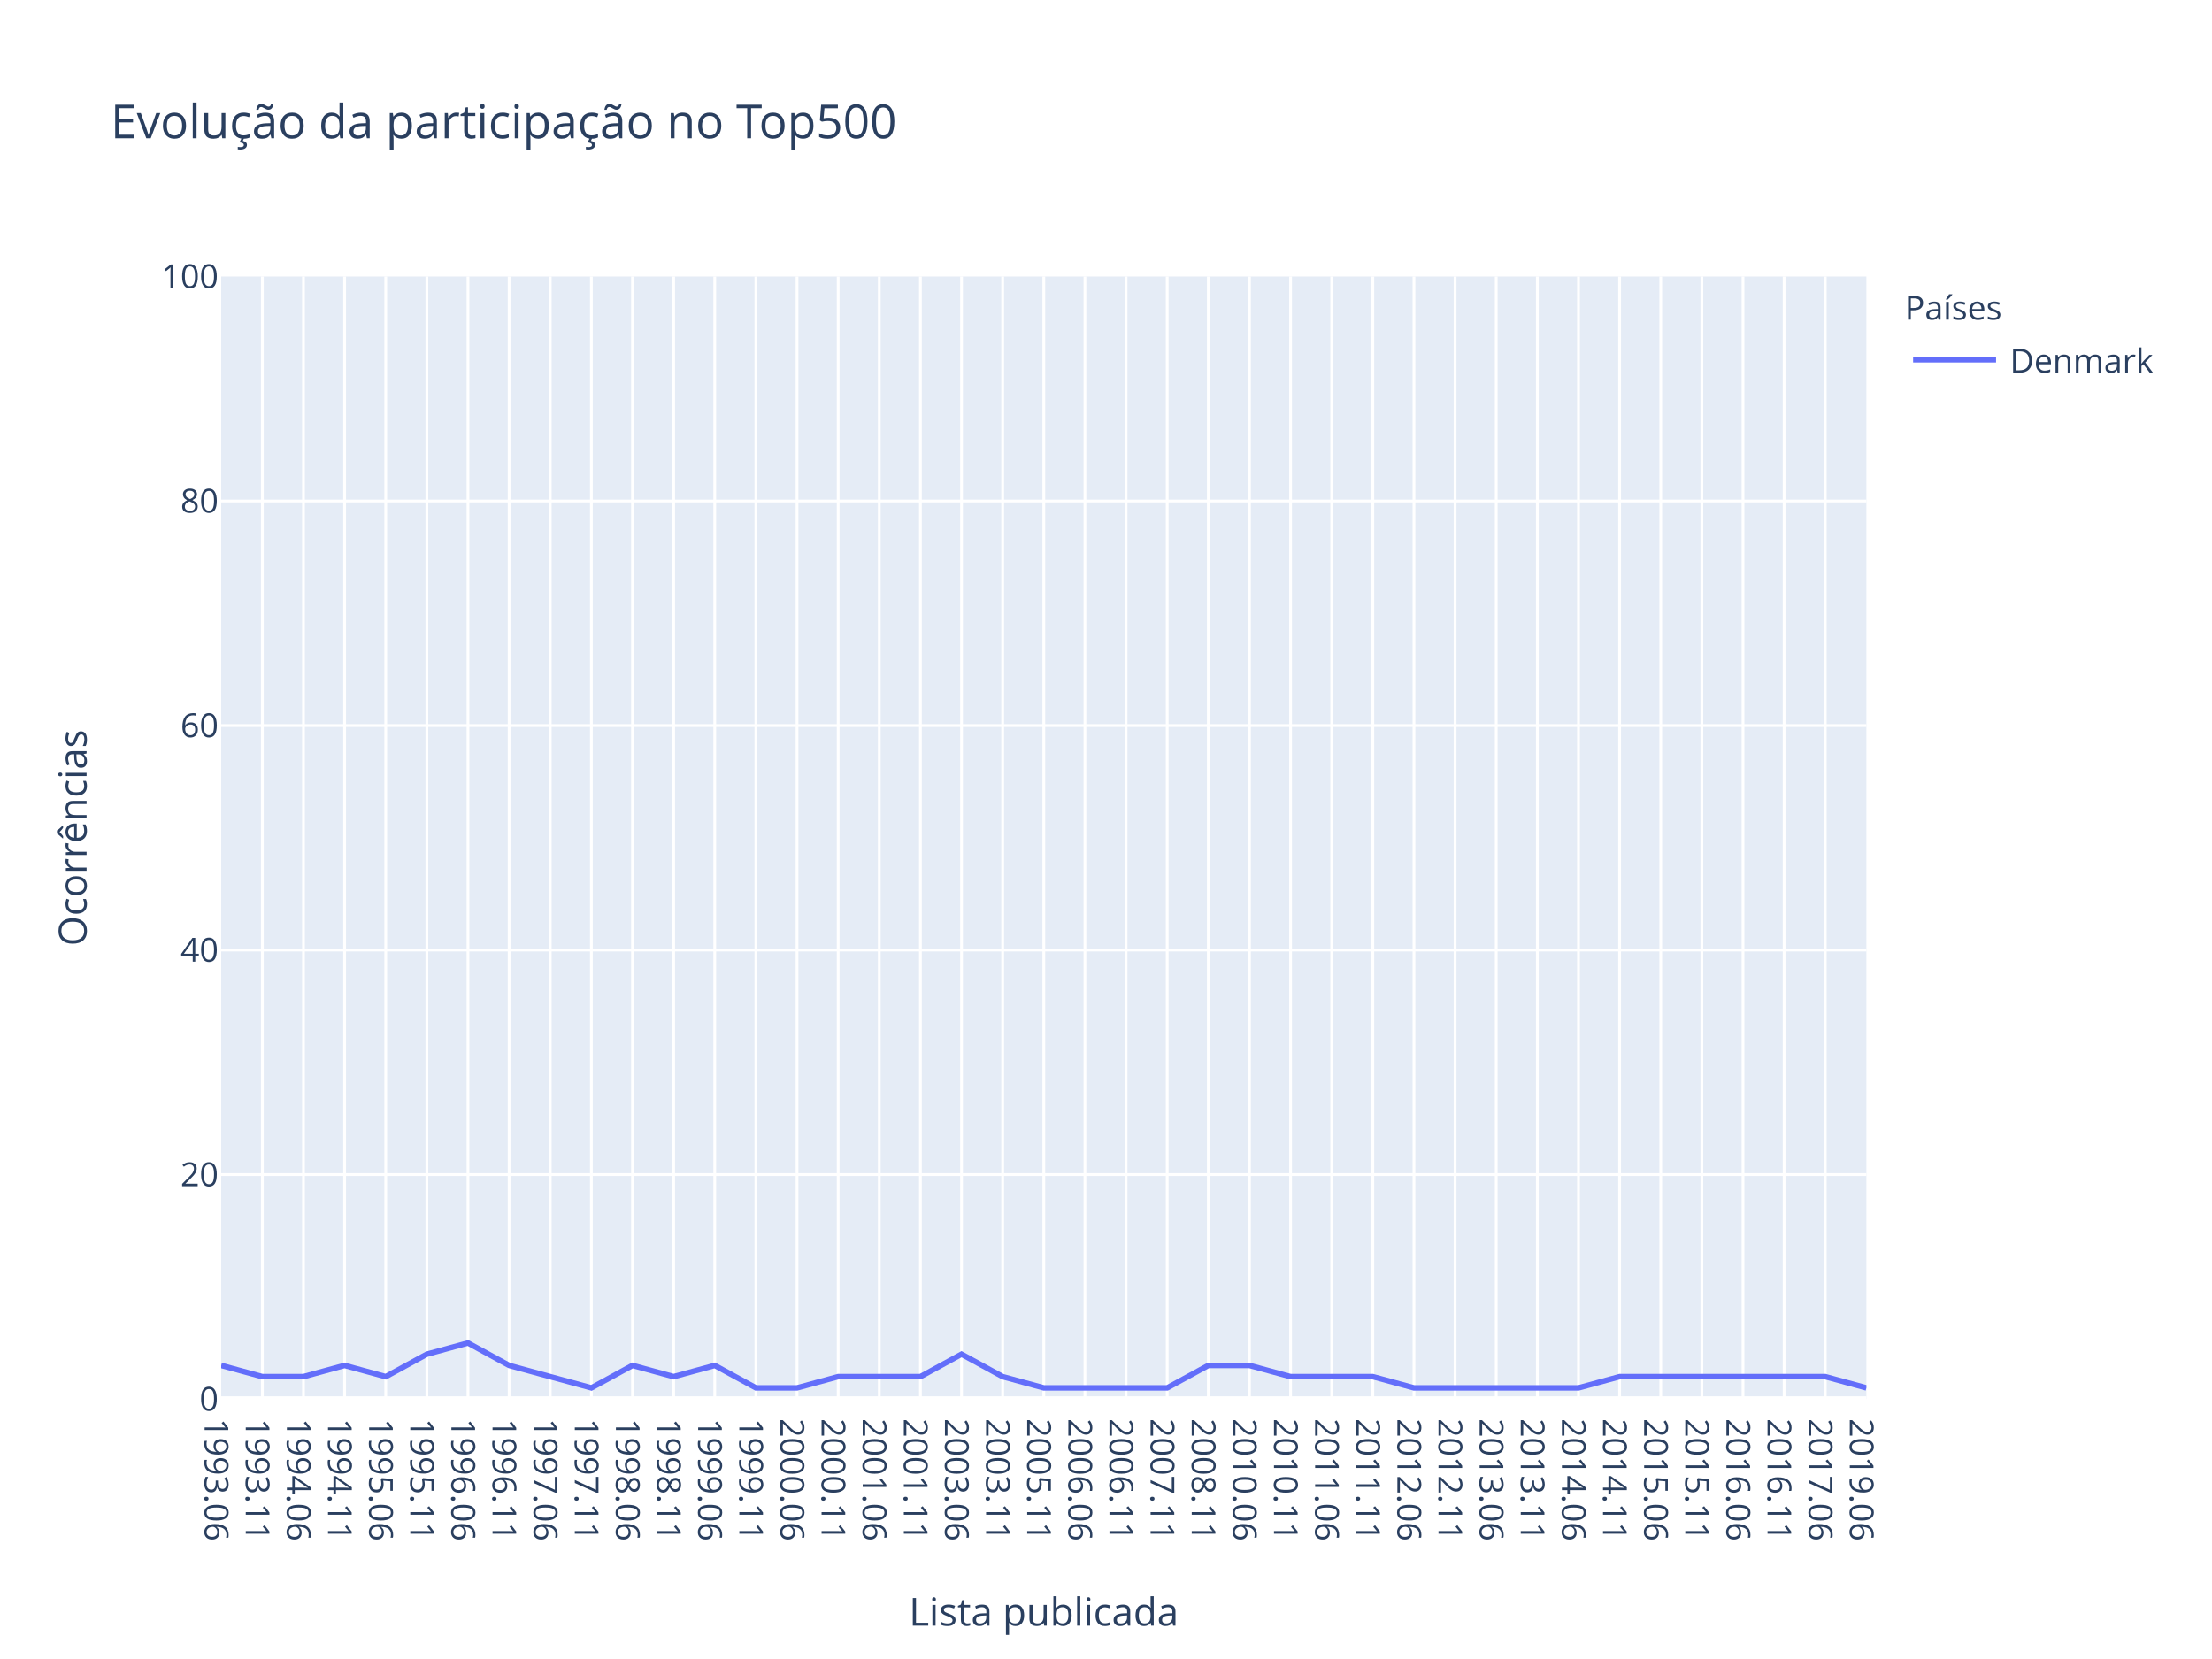
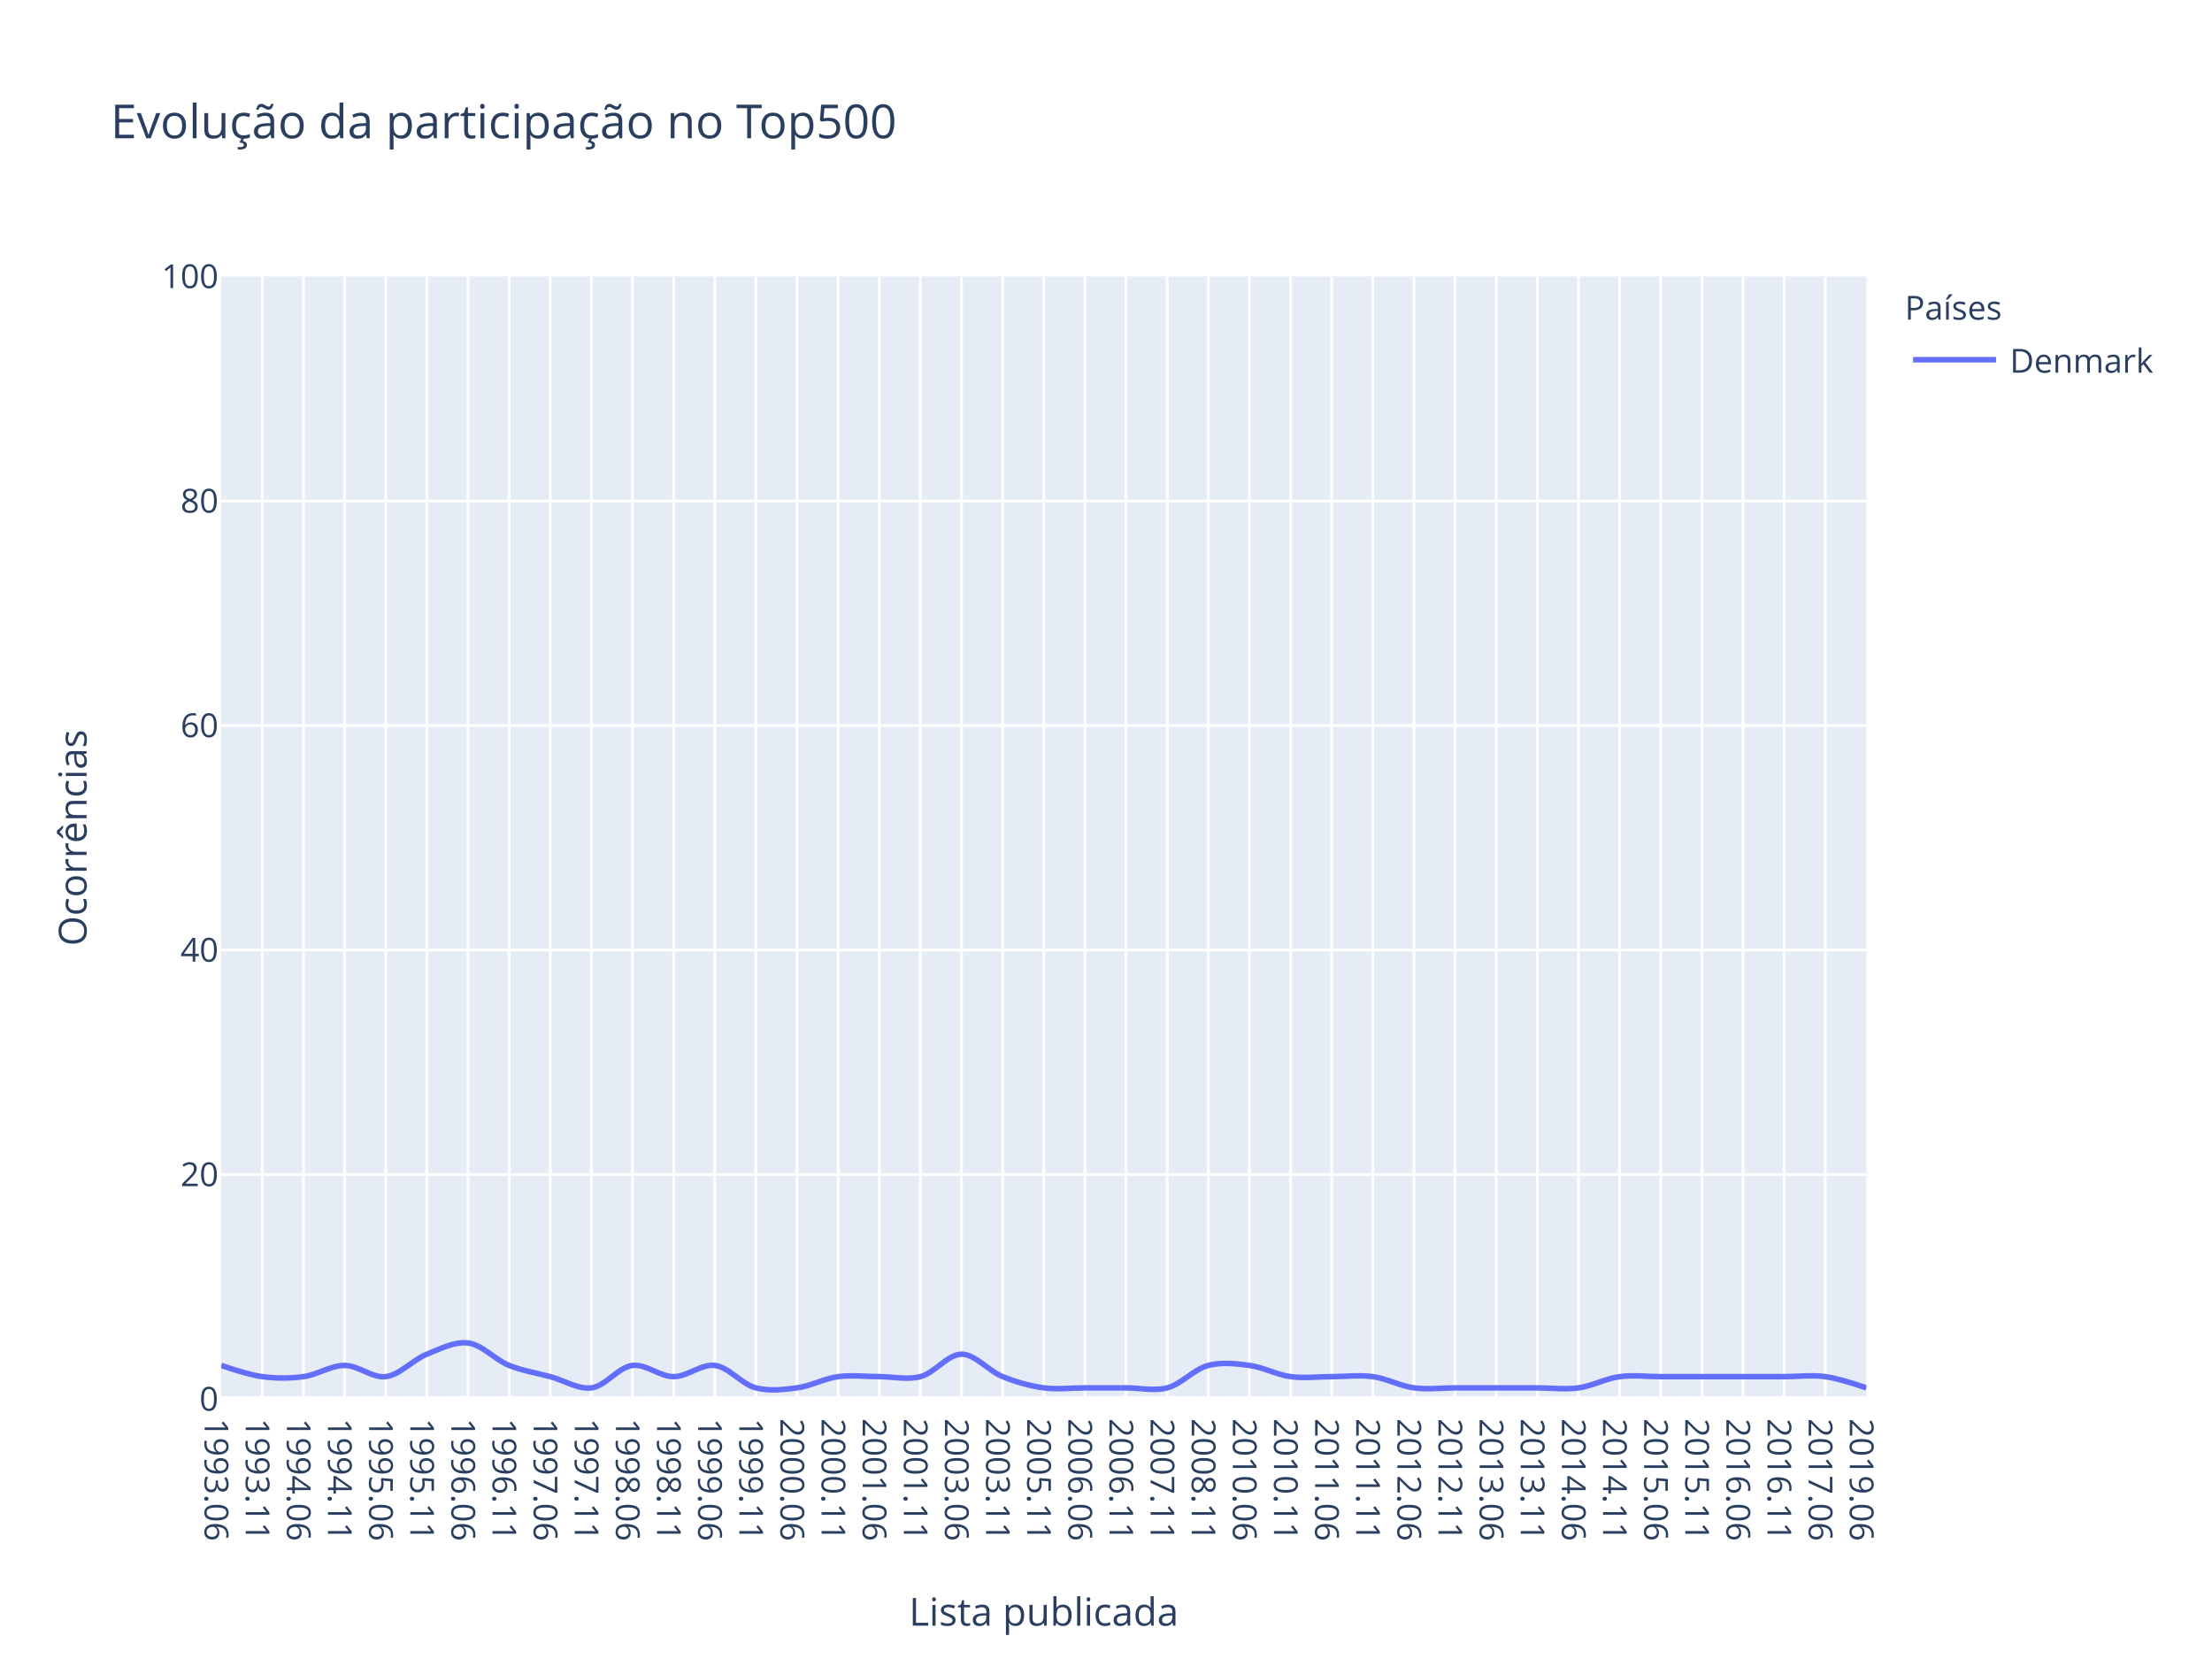
<svg xmlns="http://www.w3.org/2000/svg" class="main-svg" width="800" height="600" style="" viewBox="0 0 800 600">
  <rect x="0" y="0" width="800" height="600" style="fill: rgb(255, 255, 255); fill-opacity: 1;" />
-   <defs id="defs-02a280">
+   <defs id="defs-e473ff">
    <g class="clips">
-       <clipPath id="clip02a280xyplot" class="plotclip">
+       <clipPath id="clipe473ffxyplot" class="plotclip">
        <rect width="595" height="406" />
      </clipPath>
-       <clipPath class="axesclip" id="clip02a280x">
+       <clipPath class="axesclip" id="clipe473ffx">
        <rect x="80" y="0" width="595" height="600" />
      </clipPath>
-       <clipPath class="axesclip" id="clip02a280y">
+       <clipPath class="axesclip" id="clipe473ffy">
        <rect x="0" y="100" width="800" height="406" />
      </clipPath>
-       <clipPath class="axesclip" id="clip02a280xy">
+       <clipPath class="axesclip" id="clipe473ffxy">
        <rect x="80" y="100" width="595" height="406" />
      </clipPath>
    </g>
    <g class="gradients" />
  </defs>
  <g class="bglayer">
    <rect class="bg" x="80" y="100" width="595" height="406" style="fill: rgb(229, 236, 246); fill-opacity: 1; stroke-width: 0;" />
  </g>
  <g class="layer-below">
    <g class="imagelayer" />
    <g class="shapelayer" />
  </g>
  <g class="cartesianlayer">
    <g class="subplot xy">
      <g class="layer-subplot">
        <g class="shapelayer" />
        <g class="imagelayer" />
      </g>
      <g class="gridlayer">
        <g class="x">
          <path class="xgrid crisp" transform="translate(94.88,0)" d="M0,100v406" style="stroke: rgb(255, 255, 255); stroke-opacity: 1; stroke-width: 1px;" />
          <path class="xgrid crisp" transform="translate(109.75,0)" d="M0,100v406" style="stroke: rgb(255, 255, 255); stroke-opacity: 1; stroke-width: 1px;" />
          <path class="xgrid crisp" transform="translate(124.63,0)" d="M0,100v406" style="stroke: rgb(255, 255, 255); stroke-opacity: 1; stroke-width: 1px;" />
          <path class="xgrid crisp" transform="translate(139.5,0)" d="M0,100v406" style="stroke: rgb(255, 255, 255); stroke-opacity: 1; stroke-width: 1px;" />
          <path class="xgrid crisp" transform="translate(154.38,0)" d="M0,100v406" style="stroke: rgb(255, 255, 255); stroke-opacity: 1; stroke-width: 1px;" />
          <path class="xgrid crisp" transform="translate(169.25,0)" d="M0,100v406" style="stroke: rgb(255, 255, 255); stroke-opacity: 1; stroke-width: 1px;" />
          <path class="xgrid crisp" transform="translate(184.13,0)" d="M0,100v406" style="stroke: rgb(255, 255, 255); stroke-opacity: 1; stroke-width: 1px;" />
          <path class="xgrid crisp" transform="translate(199,0)" d="M0,100v406" style="stroke: rgb(255, 255, 255); stroke-opacity: 1; stroke-width: 1px;" />
          <path class="xgrid crisp" transform="translate(213.88,0)" d="M0,100v406" style="stroke: rgb(255, 255, 255); stroke-opacity: 1; stroke-width: 1px;" />
          <path class="xgrid crisp" transform="translate(228.75,0)" d="M0,100v406" style="stroke: rgb(255, 255, 255); stroke-opacity: 1; stroke-width: 1px;" />
          <path class="xgrid crisp" transform="translate(243.63,0)" d="M0,100v406" style="stroke: rgb(255, 255, 255); stroke-opacity: 1; stroke-width: 1px;" />
          <path class="xgrid crisp" transform="translate(258.5,0)" d="M0,100v406" style="stroke: rgb(255, 255, 255); stroke-opacity: 1; stroke-width: 1px;" />
          <path class="xgrid crisp" transform="translate(273.38,0)" d="M0,100v406" style="stroke: rgb(255, 255, 255); stroke-opacity: 1; stroke-width: 1px;" />
          <path class="xgrid crisp" transform="translate(288.25,0)" d="M0,100v406" style="stroke: rgb(255, 255, 255); stroke-opacity: 1; stroke-width: 1px;" />
          <path class="xgrid crisp" transform="translate(303.13,0)" d="M0,100v406" style="stroke: rgb(255, 255, 255); stroke-opacity: 1; stroke-width: 1px;" />
          <path class="xgrid crisp" transform="translate(318,0)" d="M0,100v406" style="stroke: rgb(255, 255, 255); stroke-opacity: 1; stroke-width: 1px;" />
          <path class="xgrid crisp" transform="translate(332.88,0)" d="M0,100v406" style="stroke: rgb(255, 255, 255); stroke-opacity: 1; stroke-width: 1px;" />
          <path class="xgrid crisp" transform="translate(347.75,0)" d="M0,100v406" style="stroke: rgb(255, 255, 255); stroke-opacity: 1; stroke-width: 1px;" />
          <path class="xgrid crisp" transform="translate(362.63,0)" d="M0,100v406" style="stroke: rgb(255, 255, 255); stroke-opacity: 1; stroke-width: 1px;" />
          <path class="xgrid crisp" transform="translate(377.5,0)" d="M0,100v406" style="stroke: rgb(255, 255, 255); stroke-opacity: 1; stroke-width: 1px;" />
          <path class="xgrid crisp" transform="translate(392.38,0)" d="M0,100v406" style="stroke: rgb(255, 255, 255); stroke-opacity: 1; stroke-width: 1px;" />
          <path class="xgrid crisp" transform="translate(407.25,0)" d="M0,100v406" style="stroke: rgb(255, 255, 255); stroke-opacity: 1; stroke-width: 1px;" />
          <path class="xgrid crisp" transform="translate(422.13,0)" d="M0,100v406" style="stroke: rgb(255, 255, 255); stroke-opacity: 1; stroke-width: 1px;" />
          <path class="xgrid crisp" transform="translate(437,0)" d="M0,100v406" style="stroke: rgb(255, 255, 255); stroke-opacity: 1; stroke-width: 1px;" />
          <path class="xgrid crisp" transform="translate(451.88,0)" d="M0,100v406" style="stroke: rgb(255, 255, 255); stroke-opacity: 1; stroke-width: 1px;" />
          <path class="xgrid crisp" transform="translate(466.75,0)" d="M0,100v406" style="stroke: rgb(255, 255, 255); stroke-opacity: 1; stroke-width: 1px;" />
          <path class="xgrid crisp" transform="translate(481.63,0)" d="M0,100v406" style="stroke: rgb(255, 255, 255); stroke-opacity: 1; stroke-width: 1px;" />
          <path class="xgrid crisp" transform="translate(496.5,0)" d="M0,100v406" style="stroke: rgb(255, 255, 255); stroke-opacity: 1; stroke-width: 1px;" />
          <path class="xgrid crisp" transform="translate(511.38,0)" d="M0,100v406" style="stroke: rgb(255, 255, 255); stroke-opacity: 1; stroke-width: 1px;" />
          <path class="xgrid crisp" transform="translate(526.25,0)" d="M0,100v406" style="stroke: rgb(255, 255, 255); stroke-opacity: 1; stroke-width: 1px;" />
          <path class="xgrid crisp" transform="translate(541.13,0)" d="M0,100v406" style="stroke: rgb(255, 255, 255); stroke-opacity: 1; stroke-width: 1px;" />
          <path class="xgrid crisp" transform="translate(556,0)" d="M0,100v406" style="stroke: rgb(255, 255, 255); stroke-opacity: 1; stroke-width: 1px;" />
          <path class="xgrid crisp" transform="translate(570.88,0)" d="M0,100v406" style="stroke: rgb(255, 255, 255); stroke-opacity: 1; stroke-width: 1px;" />
          <path class="xgrid crisp" transform="translate(585.75,0)" d="M0,100v406" style="stroke: rgb(255, 255, 255); stroke-opacity: 1; stroke-width: 1px;" />
          <path class="xgrid crisp" transform="translate(600.63,0)" d="M0,100v406" style="stroke: rgb(255, 255, 255); stroke-opacity: 1; stroke-width: 1px;" />
          <path class="xgrid crisp" transform="translate(615.5,0)" d="M0,100v406" style="stroke: rgb(255, 255, 255); stroke-opacity: 1; stroke-width: 1px;" />
          <path class="xgrid crisp" transform="translate(630.38,0)" d="M0,100v406" style="stroke: rgb(255, 255, 255); stroke-opacity: 1; stroke-width: 1px;" />
          <path class="xgrid crisp" transform="translate(645.25,0)" d="M0,100v406" style="stroke: rgb(255, 255, 255); stroke-opacity: 1; stroke-width: 1px;" />
          <path class="xgrid crisp" transform="translate(660.13,0)" d="M0,100v406" style="stroke: rgb(255, 255, 255); stroke-opacity: 1; stroke-width: 1px;" />
        </g>
        <g class="y">
          <path class="ygrid crisp" transform="translate(0,424.8)" d="M80,0h595" style="stroke: rgb(255, 255, 255); stroke-opacity: 1; stroke-width: 1px;" />
          <path class="ygrid crisp" transform="translate(0,343.6)" d="M80,0h595" style="stroke: rgb(255, 255, 255); stroke-opacity: 1; stroke-width: 1px;" />
          <path class="ygrid crisp" transform="translate(0,262.4)" d="M80,0h595" style="stroke: rgb(255, 255, 255); stroke-opacity: 1; stroke-width: 1px;" />
          <path class="ygrid crisp" transform="translate(0,181.2)" d="M80,0h595" style="stroke: rgb(255, 255, 255); stroke-opacity: 1; stroke-width: 1px;" />
        </g>
      </g>
      <g class="zerolinelayer">
        <path class="yzl zl crisp" transform="translate(0,506)" d="M80,0h595" style="stroke: rgb(255, 255, 255); stroke-opacity: 1; stroke-width: 2px;" />
      </g>
      <path class="xlines-below" />
      <path class="ylines-below" />
      <g class="overlines-below" />
      <g class="xaxislayer-below" />
      <g class="yaxislayer-below" />
      <g class="overaxes-below" />
-       <g class="plot" transform="translate(80,100)" clip-path="url('#clip02a280xyplot')">
+       <g class="plot" transform="translate(80,100)" clip-path="url('#clipe473ffxyplot')">
        <g class="scatterlayer mlayer">
-           <g class="trace scatter trace22ff42" style="stroke-miterlimit: 2; opacity: 1;">
+           <g class="trace scatter trace6e317f" style="stroke-miterlimit: 2; opacity: 1;">
            <g class="fills" />
            <g class="errorbars" />
            <g class="lines">
-               <path class="js-line" d="M0,393.82L14.88,397.88L29.75,397.88L44.63,393.82L59.5,397.88L74.38,389.76L89.25,385.7L104.13,393.82L119,397.88L133.88,401.94L148.75,393.82L163.63,397.88L178.5,393.82L193.38,401.94L208.25,401.94L223.13,397.88L238,397.88L252.88,397.88L267.75,389.76L282.63,397.88L297.5,401.94L342.13,401.94L357,393.82L371.88,393.82L386.75,397.88L416.5,397.88L431.38,401.94L490.88,401.94L505.75,397.88L580.13,397.88L595,401.94" style="vector-effect: non-scaling-stroke; fill: none; stroke: rgb(99, 110, 250); stroke-opacity: 1; stroke-width: 2px; opacity: 1;" />
+               <path class="js-line" d="M0,393.82Q9.88,397.21 14.88,397.88C19.79,398.54 24.84,398.54 29.75,397.88C34.75,397.21 39.67,393.82 44.63,393.82C49.59,393.82 54.65,398.45 59.5,397.88C64.58,397.29 69.3,391.81 74.38,389.76C79.23,387.81 84.4,385.13 89.25,385.7C94.33,386.29 99.05,391.77 104.13,393.82C108.98,395.77 114.04,396.53 119,397.88C123.96,399.23 129.03,402.51 133.88,401.94C138.96,401.34 143.67,394.42 148.75,393.82C153.6,393.25 158.67,397.88 163.63,397.88C168.59,397.88 173.65,393.25 178.5,393.82C183.58,394.41 188.25,400.63 193.38,401.94C198.19,403.17 203.34,402.6 208.25,401.94C213.25,401.27 218.13,398.55 223.13,397.88C228.04,397.22 233.04,397.88 238,397.88C242.96,397.88 248.07,399.11 252.88,397.88C258.01,396.57 262.79,389.76 267.75,389.76C272.71,389.76 277.55,395.83 282.63,397.88C287.48,399.83 292.5,401.27 297.5,401.94C302.42,402.6 307.42,401.94 312.38,401.94C317.34,401.94 322.29,401.94 327.25,401.94C332.21,401.94 337.32,403.17 342.13,401.94C347.26,400.63 351.87,395.13 357,393.82C361.81,392.59 366.96,393.16 371.88,393.82C376.88,394.49 381.75,397.21 386.75,397.88C391.67,398.54 396.67,397.88 401.63,397.88C406.59,397.88 411.59,397.22 416.5,397.88C421.5,398.55 426.38,401.27 431.38,401.94C436.29,402.6 441.29,401.94 446.25,401.94C451.21,401.94 456.17,401.94 461.13,401.94C466.09,401.94 471.04,401.94 476,401.94C480.96,401.94 485.96,402.6 490.88,401.94C495.88,401.27 500.75,398.55 505.75,397.88C510.67,397.22 515.67,397.88 520.63,397.88C525.59,397.88 530.54,397.88 535.5,397.88C540.46,397.88 545.42,397.88 550.38,397.88C555.34,397.88 560.29,397.88 565.25,397.88C570.21,397.88 575.21,397.22 580.13,397.88Q585.13,398.55 595,401.94" style="vector-effect: non-scaling-stroke; fill: none; stroke: rgb(99, 110, 250); stroke-opacity: 1; stroke-width: 2px; opacity: 1;" />
            </g>
            <g class="points" />
            <g class="text" />
          </g>
        </g>
      </g>
      <g class="overplot" />
      <path class="xlines-above crisp" d="M0,0" style="fill: none;" />
      <path class="ylines-above crisp" d="M0,0" style="fill: none;" />
      <g class="overlines-above" />
      <g class="xaxislayer-above">
        <g class="xtick">
          <text text-anchor="start" x="0" y="519" transform="translate(80,0) rotate(90,0,513)" style="font-family: 'Open Sans', verdana, arial, sans-serif; font-size: 12px; fill: rgb(42, 63, 95); fill-opacity: 1; white-space: pre;">1993.06</text>
        </g>
        <g class="xtick">
          <text text-anchor="start" x="0" y="519" transform="translate(94.88,0) rotate(90,0,513)" style="font-family: 'Open Sans', verdana, arial, sans-serif; font-size: 12px; fill: rgb(42, 63, 95); fill-opacity: 1; white-space: pre;">1993.11</text>
        </g>
        <g class="xtick">
          <text text-anchor="start" x="0" y="519" transform="translate(109.75,0) rotate(90,0,513)" style="font-family: 'Open Sans', verdana, arial, sans-serif; font-size: 12px; fill: rgb(42, 63, 95); fill-opacity: 1; white-space: pre;">1994.06</text>
        </g>
        <g class="xtick">
          <text text-anchor="start" x="0" y="519" transform="translate(124.63,0) rotate(90,0,513)" style="font-family: 'Open Sans', verdana, arial, sans-serif; font-size: 12px; fill: rgb(42, 63, 95); fill-opacity: 1; white-space: pre;">1994.11</text>
        </g>
        <g class="xtick">
          <text text-anchor="start" x="0" y="519" transform="translate(139.5,0) rotate(90,0,513)" style="font-family: 'Open Sans', verdana, arial, sans-serif; font-size: 12px; fill: rgb(42, 63, 95); fill-opacity: 1; white-space: pre;">1995.06</text>
        </g>
        <g class="xtick">
          <text text-anchor="start" x="0" y="519" transform="translate(154.38,0) rotate(90,0,513)" style="font-family: 'Open Sans', verdana, arial, sans-serif; font-size: 12px; fill: rgb(42, 63, 95); fill-opacity: 1; white-space: pre;">1995.11</text>
        </g>
        <g class="xtick">
          <text text-anchor="start" x="0" y="519" transform="translate(169.25,0) rotate(90,0,513)" style="font-family: 'Open Sans', verdana, arial, sans-serif; font-size: 12px; fill: rgb(42, 63, 95); fill-opacity: 1; white-space: pre;">1996.06</text>
        </g>
        <g class="xtick">
          <text text-anchor="start" x="0" y="519" transform="translate(184.13,0) rotate(90,0,513)" style="font-family: 'Open Sans', verdana, arial, sans-serif; font-size: 12px; fill: rgb(42, 63, 95); fill-opacity: 1; white-space: pre;">1996.11</text>
        </g>
        <g class="xtick">
          <text text-anchor="start" x="0" y="519" transform="translate(199,0) rotate(90,0,513)" style="font-family: 'Open Sans', verdana, arial, sans-serif; font-size: 12px; fill: rgb(42, 63, 95); fill-opacity: 1; white-space: pre;">1997.06</text>
        </g>
        <g class="xtick">
          <text text-anchor="start" x="0" y="519" transform="translate(213.88,0) rotate(90,0,513)" style="font-family: 'Open Sans', verdana, arial, sans-serif; font-size: 12px; fill: rgb(42, 63, 95); fill-opacity: 1; white-space: pre;">1997.11</text>
        </g>
        <g class="xtick">
          <text text-anchor="start" x="0" y="519" transform="translate(228.75,0) rotate(90,0,513)" style="font-family: 'Open Sans', verdana, arial, sans-serif; font-size: 12px; fill: rgb(42, 63, 95); fill-opacity: 1; white-space: pre;">1998.06</text>
        </g>
        <g class="xtick">
          <text text-anchor="start" x="0" y="519" transform="translate(243.63,0) rotate(90,0,513)" style="font-family: 'Open Sans', verdana, arial, sans-serif; font-size: 12px; fill: rgb(42, 63, 95); fill-opacity: 1; white-space: pre;">1998.11</text>
        </g>
        <g class="xtick">
          <text text-anchor="start" x="0" y="519" transform="translate(258.5,0) rotate(90,0,513)" style="font-family: 'Open Sans', verdana, arial, sans-serif; font-size: 12px; fill: rgb(42, 63, 95); fill-opacity: 1; white-space: pre;">1999.06</text>
        </g>
        <g class="xtick">
          <text text-anchor="start" x="0" y="519" transform="translate(273.38,0) rotate(90,0,513)" style="font-family: 'Open Sans', verdana, arial, sans-serif; font-size: 12px; fill: rgb(42, 63, 95); fill-opacity: 1; white-space: pre;">1999.11</text>
        </g>
        <g class="xtick">
          <text text-anchor="start" x="0" y="519" transform="translate(288.25,0) rotate(90,0,513)" style="font-family: 'Open Sans', verdana, arial, sans-serif; font-size: 12px; fill: rgb(42, 63, 95); fill-opacity: 1; white-space: pre;">2000.06</text>
        </g>
        <g class="xtick">
          <text text-anchor="start" x="0" y="519" transform="translate(303.13,0) rotate(90,0,513)" style="font-family: 'Open Sans', verdana, arial, sans-serif; font-size: 12px; fill: rgb(42, 63, 95); fill-opacity: 1; white-space: pre;">2000.11</text>
        </g>
        <g class="xtick">
          <text text-anchor="start" x="0" y="519" transform="translate(318,0) rotate(90,0,513)" style="font-family: 'Open Sans', verdana, arial, sans-serif; font-size: 12px; fill: rgb(42, 63, 95); fill-opacity: 1; white-space: pre;">2001.06</text>
        </g>
        <g class="xtick">
          <text text-anchor="start" x="0" y="519" transform="translate(332.88,0) rotate(90,0,513)" style="font-family: 'Open Sans', verdana, arial, sans-serif; font-size: 12px; fill: rgb(42, 63, 95); fill-opacity: 1; white-space: pre;">2001.11</text>
        </g>
        <g class="xtick">
          <text text-anchor="start" x="0" y="519" transform="translate(347.75,0) rotate(90,0,513)" style="font-family: 'Open Sans', verdana, arial, sans-serif; font-size: 12px; fill: rgb(42, 63, 95); fill-opacity: 1; white-space: pre;">2003.06</text>
        </g>
        <g class="xtick">
          <text text-anchor="start" x="0" y="519" transform="translate(362.63,0) rotate(90,0,513)" style="font-family: 'Open Sans', verdana, arial, sans-serif; font-size: 12px; fill: rgb(42, 63, 95); fill-opacity: 1; white-space: pre;">2003.11</text>
        </g>
        <g class="xtick">
          <text text-anchor="start" x="0" y="519" transform="translate(377.5,0) rotate(90,0,513)" style="font-family: 'Open Sans', verdana, arial, sans-serif; font-size: 12px; fill: rgb(42, 63, 95); fill-opacity: 1; white-space: pre;">2005.11</text>
        </g>
        <g class="xtick">
          <text text-anchor="start" x="0" y="519" transform="translate(392.38,0) rotate(90,0,513)" style="font-family: 'Open Sans', verdana, arial, sans-serif; font-size: 12px; fill: rgb(42, 63, 95); fill-opacity: 1; white-space: pre;">2006.06</text>
        </g>
        <g class="xtick">
          <text text-anchor="start" x="0" y="519" transform="translate(407.25,0) rotate(90,0,513)" style="font-family: 'Open Sans', verdana, arial, sans-serif; font-size: 12px; fill: rgb(42, 63, 95); fill-opacity: 1; white-space: pre;">2006.11</text>
        </g>
        <g class="xtick">
          <text text-anchor="start" x="0" y="519" transform="translate(422.13,0) rotate(90,0,513)" style="font-family: 'Open Sans', verdana, arial, sans-serif; font-size: 12px; fill: rgb(42, 63, 95); fill-opacity: 1; white-space: pre;">2007.11</text>
        </g>
        <g class="xtick">
          <text text-anchor="start" x="0" y="519" transform="translate(437,0) rotate(90,0,513)" style="font-family: 'Open Sans', verdana, arial, sans-serif; font-size: 12px; fill: rgb(42, 63, 95); fill-opacity: 1; white-space: pre;">2008.11</text>
        </g>
        <g class="xtick">
          <text text-anchor="start" x="0" y="519" transform="translate(451.88,0) rotate(90,0,513)" style="font-family: 'Open Sans', verdana, arial, sans-serif; font-size: 12px; fill: rgb(42, 63, 95); fill-opacity: 1; white-space: pre;">2010.06</text>
        </g>
        <g class="xtick">
          <text text-anchor="start" x="0" y="519" transform="translate(466.75,0) rotate(90,0,513)" style="font-family: 'Open Sans', verdana, arial, sans-serif; font-size: 12px; fill: rgb(42, 63, 95); fill-opacity: 1; white-space: pre;">2010.11</text>
        </g>
        <g class="xtick">
          <text text-anchor="start" x="0" y="519" transform="translate(481.63,0) rotate(90,0,513)" style="font-family: 'Open Sans', verdana, arial, sans-serif; font-size: 12px; fill: rgb(42, 63, 95); fill-opacity: 1; white-space: pre;">2011.06</text>
        </g>
        <g class="xtick">
          <text text-anchor="start" x="0" y="519" transform="translate(496.5,0) rotate(90,0,513)" style="font-family: 'Open Sans', verdana, arial, sans-serif; font-size: 12px; fill: rgb(42, 63, 95); fill-opacity: 1; white-space: pre;">2011.11</text>
        </g>
        <g class="xtick">
          <text text-anchor="start" x="0" y="519" transform="translate(511.38,0) rotate(90,0,513)" style="font-family: 'Open Sans', verdana, arial, sans-serif; font-size: 12px; fill: rgb(42, 63, 95); fill-opacity: 1; white-space: pre;">2012.06</text>
        </g>
        <g class="xtick">
          <text text-anchor="start" x="0" y="519" transform="translate(526.25,0) rotate(90,0,513)" style="font-family: 'Open Sans', verdana, arial, sans-serif; font-size: 12px; fill: rgb(42, 63, 95); fill-opacity: 1; white-space: pre;">2012.11</text>
        </g>
        <g class="xtick">
          <text text-anchor="start" x="0" y="519" transform="translate(541.13,0) rotate(90,0,513)" style="font-family: 'Open Sans', verdana, arial, sans-serif; font-size: 12px; fill: rgb(42, 63, 95); fill-opacity: 1; white-space: pre;">2013.06</text>
        </g>
        <g class="xtick">
          <text text-anchor="start" x="0" y="519" transform="translate(556,0) rotate(90,0,513)" style="font-family: 'Open Sans', verdana, arial, sans-serif; font-size: 12px; fill: rgb(42, 63, 95); fill-opacity: 1; white-space: pre;">2013.11</text>
        </g>
        <g class="xtick">
          <text text-anchor="start" x="0" y="519" transform="translate(570.88,0) rotate(90,0,513)" style="font-family: 'Open Sans', verdana, arial, sans-serif; font-size: 12px; fill: rgb(42, 63, 95); fill-opacity: 1; white-space: pre;">2014.06</text>
        </g>
        <g class="xtick">
          <text text-anchor="start" x="0" y="519" transform="translate(585.75,0) rotate(90,0,513)" style="font-family: 'Open Sans', verdana, arial, sans-serif; font-size: 12px; fill: rgb(42, 63, 95); fill-opacity: 1; white-space: pre;">2014.11</text>
        </g>
        <g class="xtick">
          <text text-anchor="start" x="0" y="519" transform="translate(600.63,0) rotate(90,0,513)" style="font-family: 'Open Sans', verdana, arial, sans-serif; font-size: 12px; fill: rgb(42, 63, 95); fill-opacity: 1; white-space: pre;">2015.06</text>
        </g>
        <g class="xtick">
          <text text-anchor="start" x="0" y="519" transform="translate(615.5,0) rotate(90,0,513)" style="font-family: 'Open Sans', verdana, arial, sans-serif; font-size: 12px; fill: rgb(42, 63, 95); fill-opacity: 1; white-space: pre;">2015.11</text>
        </g>
        <g class="xtick">
          <text text-anchor="start" x="0" y="519" transform="translate(630.38,0) rotate(90,0,513)" style="font-family: 'Open Sans', verdana, arial, sans-serif; font-size: 12px; fill: rgb(42, 63, 95); fill-opacity: 1; white-space: pre;">2016.06</text>
        </g>
        <g class="xtick">
          <text text-anchor="start" x="0" y="519" transform="translate(645.25,0) rotate(90,0,513)" style="font-family: 'Open Sans', verdana, arial, sans-serif; font-size: 12px; fill: rgb(42, 63, 95); fill-opacity: 1; white-space: pre;">2016.11</text>
        </g>
        <g class="xtick">
          <text text-anchor="start" x="0" y="519" transform="translate(660.13,0) rotate(90,0,513)" style="font-family: 'Open Sans', verdana, arial, sans-serif; font-size: 12px; fill: rgb(42, 63, 95); fill-opacity: 1; white-space: pre;">2017.06</text>
        </g>
        <g class="xtick">
          <text text-anchor="start" x="0" y="519" transform="translate(675,0) rotate(90,0,513)" style="font-family: 'Open Sans', verdana, arial, sans-serif; font-size: 12px; fill: rgb(42, 63, 95); fill-opacity: 1; white-space: pre;">2019.06</text>
        </g>
      </g>
      <g class="yaxislayer-above">
        <g class="ytick">
          <text text-anchor="end" x="79" y="4.2" transform="translate(0,506)" style="font-family: 'Open Sans', verdana, arial, sans-serif; font-size: 12px; fill: rgb(42, 63, 95); fill-opacity: 1; white-space: pre;">0</text>
        </g>
        <g class="ytick">
          <text text-anchor="end" x="79" y="4.2" transform="translate(0,424.8)" style="font-family: 'Open Sans', verdana, arial, sans-serif; font-size: 12px; fill: rgb(42, 63, 95); fill-opacity: 1; white-space: pre;">20</text>
        </g>
        <g class="ytick">
          <text text-anchor="end" x="79" y="4.2" transform="translate(0,343.6)" style="font-family: 'Open Sans', verdana, arial, sans-serif; font-size: 12px; fill: rgb(42, 63, 95); fill-opacity: 1; white-space: pre;">40</text>
        </g>
        <g class="ytick">
          <text text-anchor="end" x="79" y="4.2" transform="translate(0,262.4)" style="font-family: 'Open Sans', verdana, arial, sans-serif; font-size: 12px; fill: rgb(42, 63, 95); fill-opacity: 1; white-space: pre;">60</text>
        </g>
        <g class="ytick">
          <text text-anchor="end" x="79" y="4.2" transform="translate(0,181.2)" style="font-family: 'Open Sans', verdana, arial, sans-serif; font-size: 12px; fill: rgb(42, 63, 95); fill-opacity: 1; white-space: pre;">80</text>
        </g>
        <g class="ytick">
          <text text-anchor="end" x="79" y="4.2" transform="translate(0,100)" style="font-family: 'Open Sans', verdana, arial, sans-serif; font-size: 12px; fill: rgb(42, 63, 95); fill-opacity: 1; white-space: pre;">100</text>
        </g>
      </g>
      <g class="overaxes-above" />
    </g>
  </g>
  <g class="polarlayer" />
  <g class="ternarylayer" />
  <g class="geolayer" />
  <g class="funnelarealayer" />
  <g class="pielayer" />
  <g class="treemaplayer" />
  <g class="sunburstlayer" />
  <g class="glimages" />
-   <defs id="topdefs-02a280">
+   <defs id="topdefs-e473ff">
    <g class="clips" />
-     <clipPath id="legend02a280">
+     <clipPath id="legende473ff">
      <rect width="101" height="45" x="0" y="0" />
    </clipPath>
  </defs>
  <g class="layer-above">
    <g class="imagelayer" />
    <g class="shapelayer" />
  </g>
  <g class="infolayer">
    <g class="legend" pointer-events="all" transform="translate(686.9,100)">
      <rect class="bg" shape-rendering="crispEdges" width="101" height="45" x="0" y="0" style="stroke: rgb(68, 68, 68); stroke-opacity: 1; fill: rgb(255, 255, 255); fill-opacity: 1; stroke-width: 0px;" />
-       <g class="scrollbox" transform="" clip-path="url('#legend02a280')">
+       <g class="scrollbox" transform="" clip-path="url('#legende473ff')">
        <text class="legendtitletext" text-anchor="start" x="2" y="15.6" style="font-family: 'Open Sans', verdana, arial, sans-serif; font-size: 12px; fill: rgb(42, 63, 95); fill-opacity: 1; white-space: pre;">Países</text>
        <g class="groups" transform="">
          <g class="traces" transform="translate(0,30.1)" style="opacity: 1;">
            <text class="legendtext" text-anchor="start" x="40" y="4.68" style="font-family: 'Open Sans', verdana, arial, sans-serif; font-size: 12px; fill: rgb(42, 63, 95); fill-opacity: 1; white-space: pre;">Denmark</text>
            <g class="layers" style="opacity: 1;">
              <g class="legendfill" />
              <g class="legendlines">
                <path class="js-line" d="M5,0h30" style="fill: none; stroke: rgb(99, 110, 250); stroke-opacity: 1; stroke-width: 2px;" />
              </g>
              <g class="legendsymbols">
                <g class="legendpoints" />
              </g>
            </g>
            <rect class="legendtoggle" x="0" y="-9.5" width="96" height="19" style="fill: rgb(0, 0, 0); fill-opacity: 0;" />
          </g>
        </g>
      </g>
      <rect class="scrollbar" rx="20" ry="3" width="0" height="0" x="0" y="0" style="fill: rgb(128, 139, 164); fill-opacity: 1;" />
    </g>
    <g class="g-gtitle">
      <text class="gtitle" x="40" y="50" text-anchor="start" dy="0em" style="font-family: 'Open Sans', verdana, arial, sans-serif; font-size: 17px; fill: rgb(42, 63, 95); opacity: 1; font-weight: normal; white-space: pre;">Evolução da participação no Top500</text>
    </g>
    <g class="g-xtitle">
      <text class="xtitle" x="377.5" y="587.941" text-anchor="middle" style="font-family: 'Open Sans', verdana, arial, sans-serif; font-size: 14px; fill: rgb(42, 63, 95); opacity: 1; font-weight: normal; white-space: pre;">Lista publicada</text>
    </g>
    <g class="g-ytitle">
      <text class="ytitle" transform="rotate(-90,31.30938,303)" x="31.309" y="303" text-anchor="middle" style="font-family: 'Open Sans', verdana, arial, sans-serif; font-size: 14px; fill: rgb(42, 63, 95); opacity: 1; font-weight: normal; white-space: pre;">Ocorrências</text>
    </g>
  </g>
</svg>
